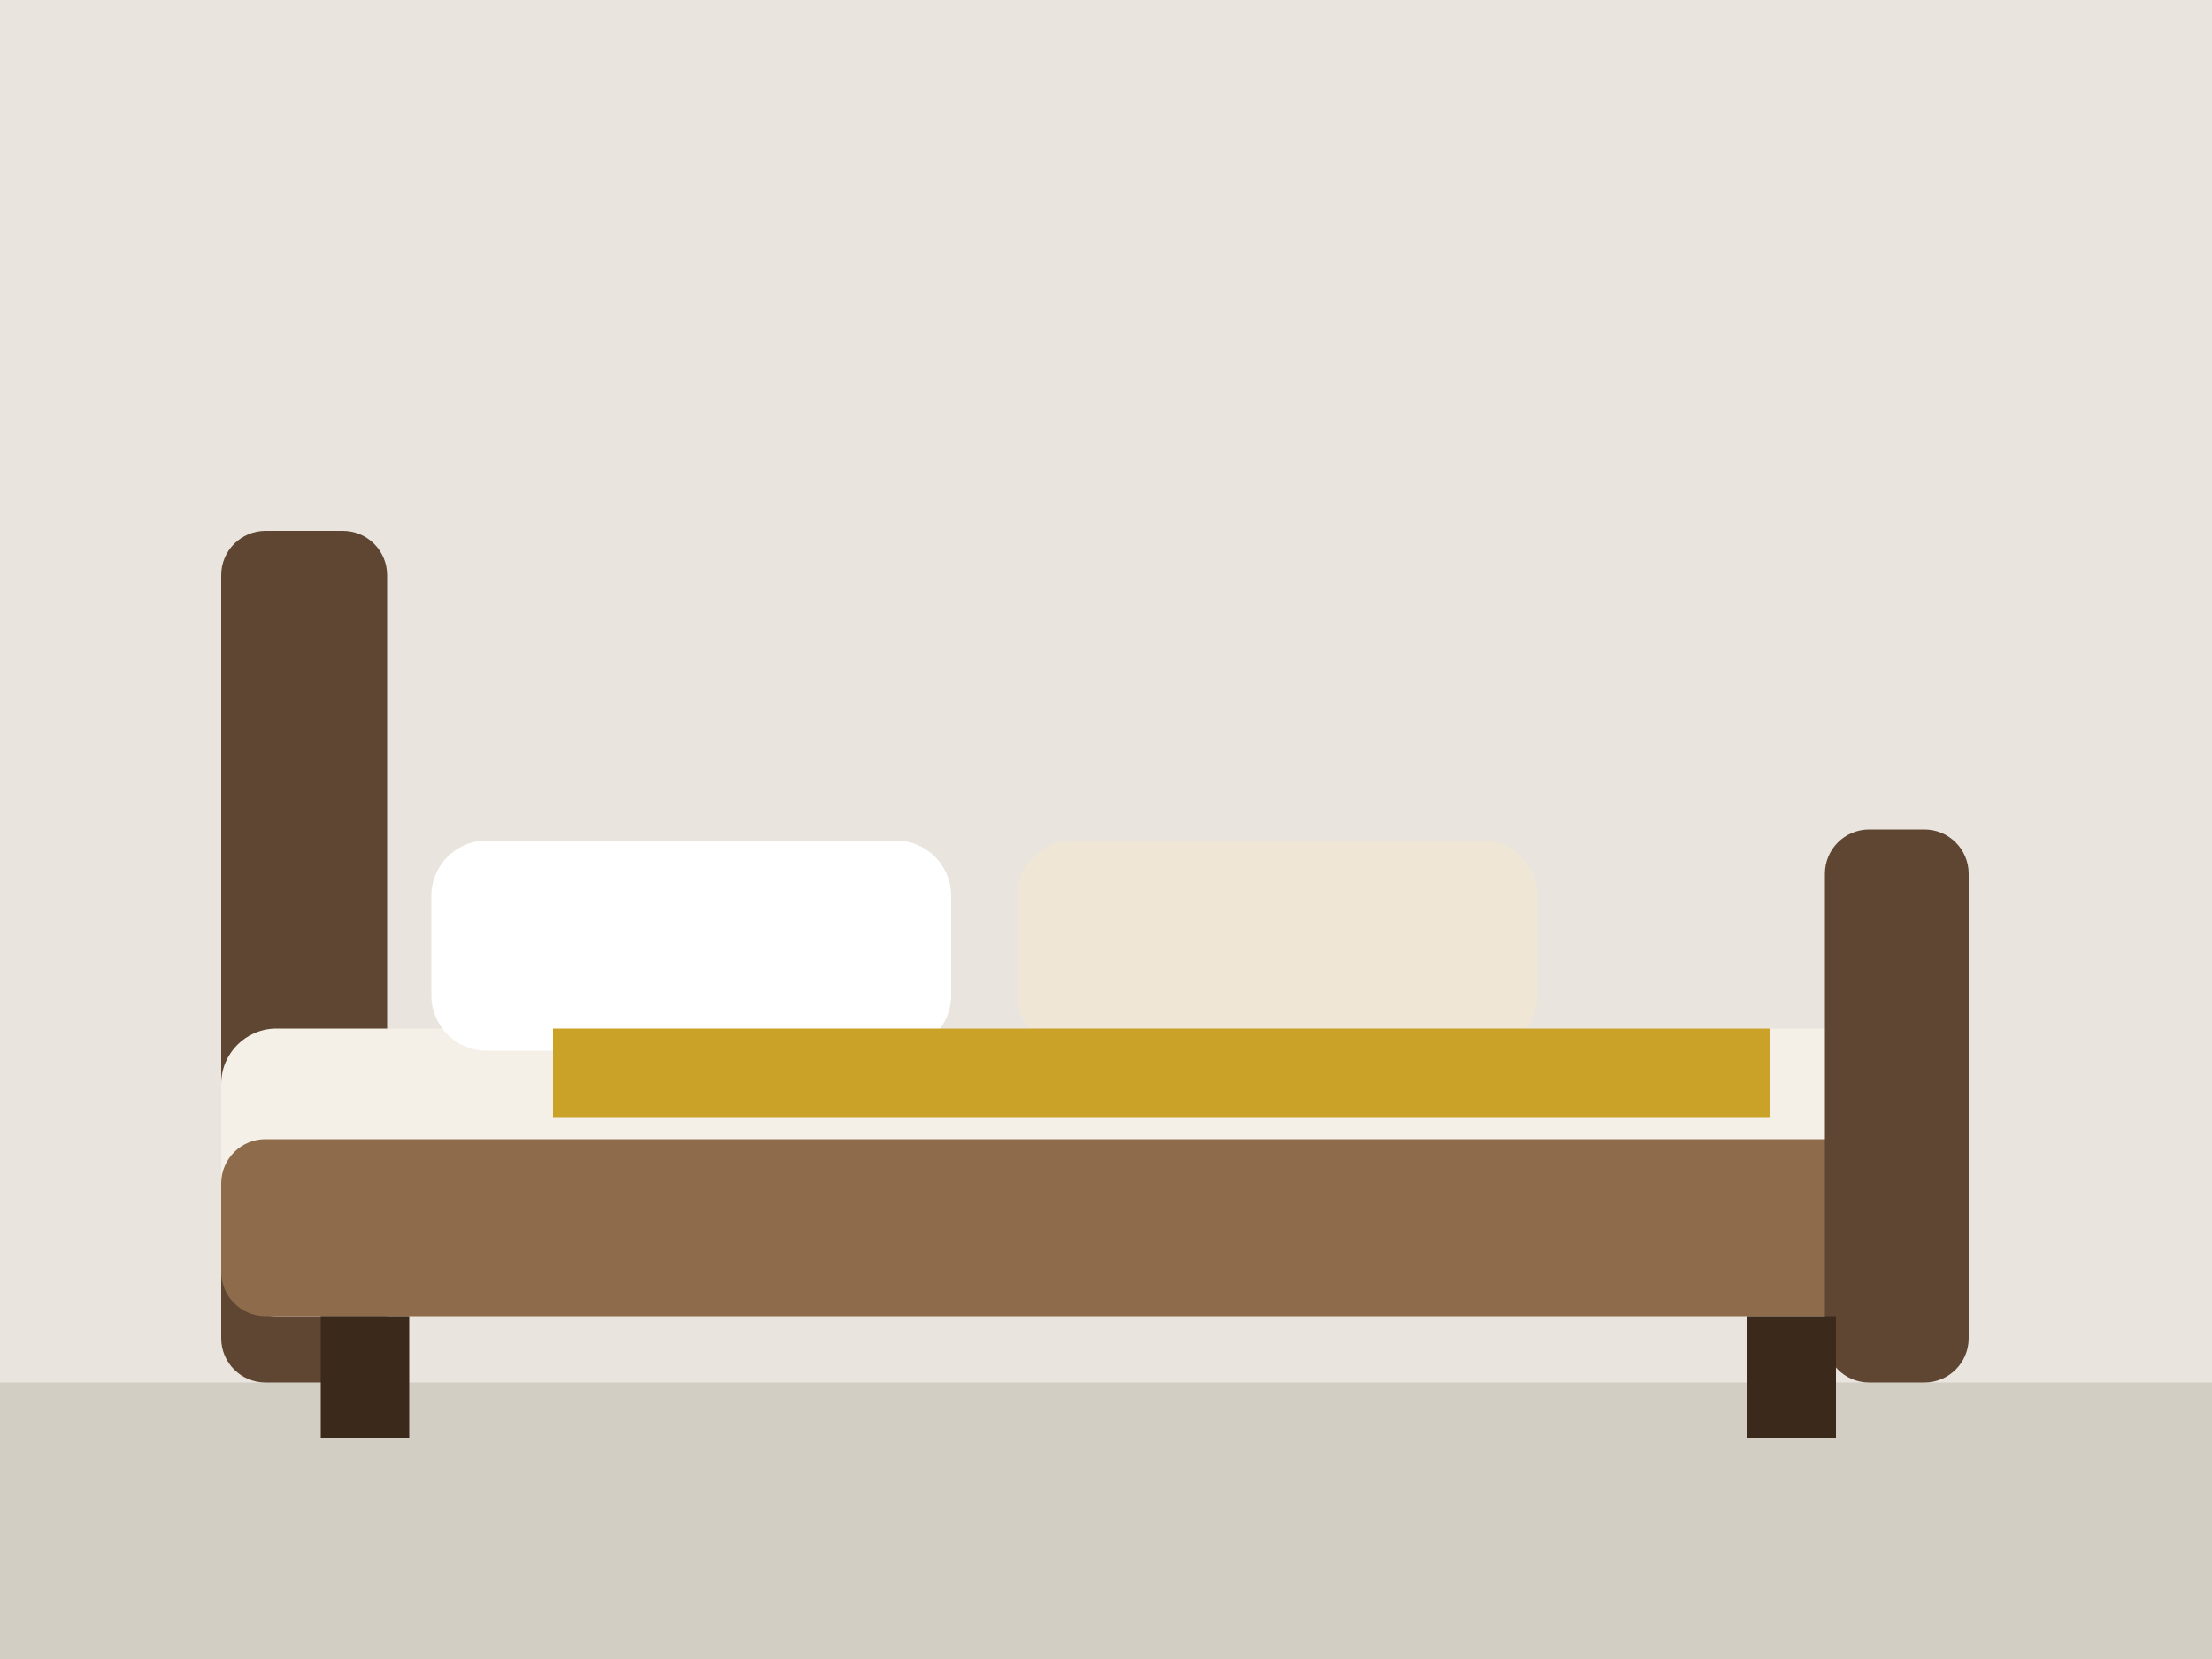
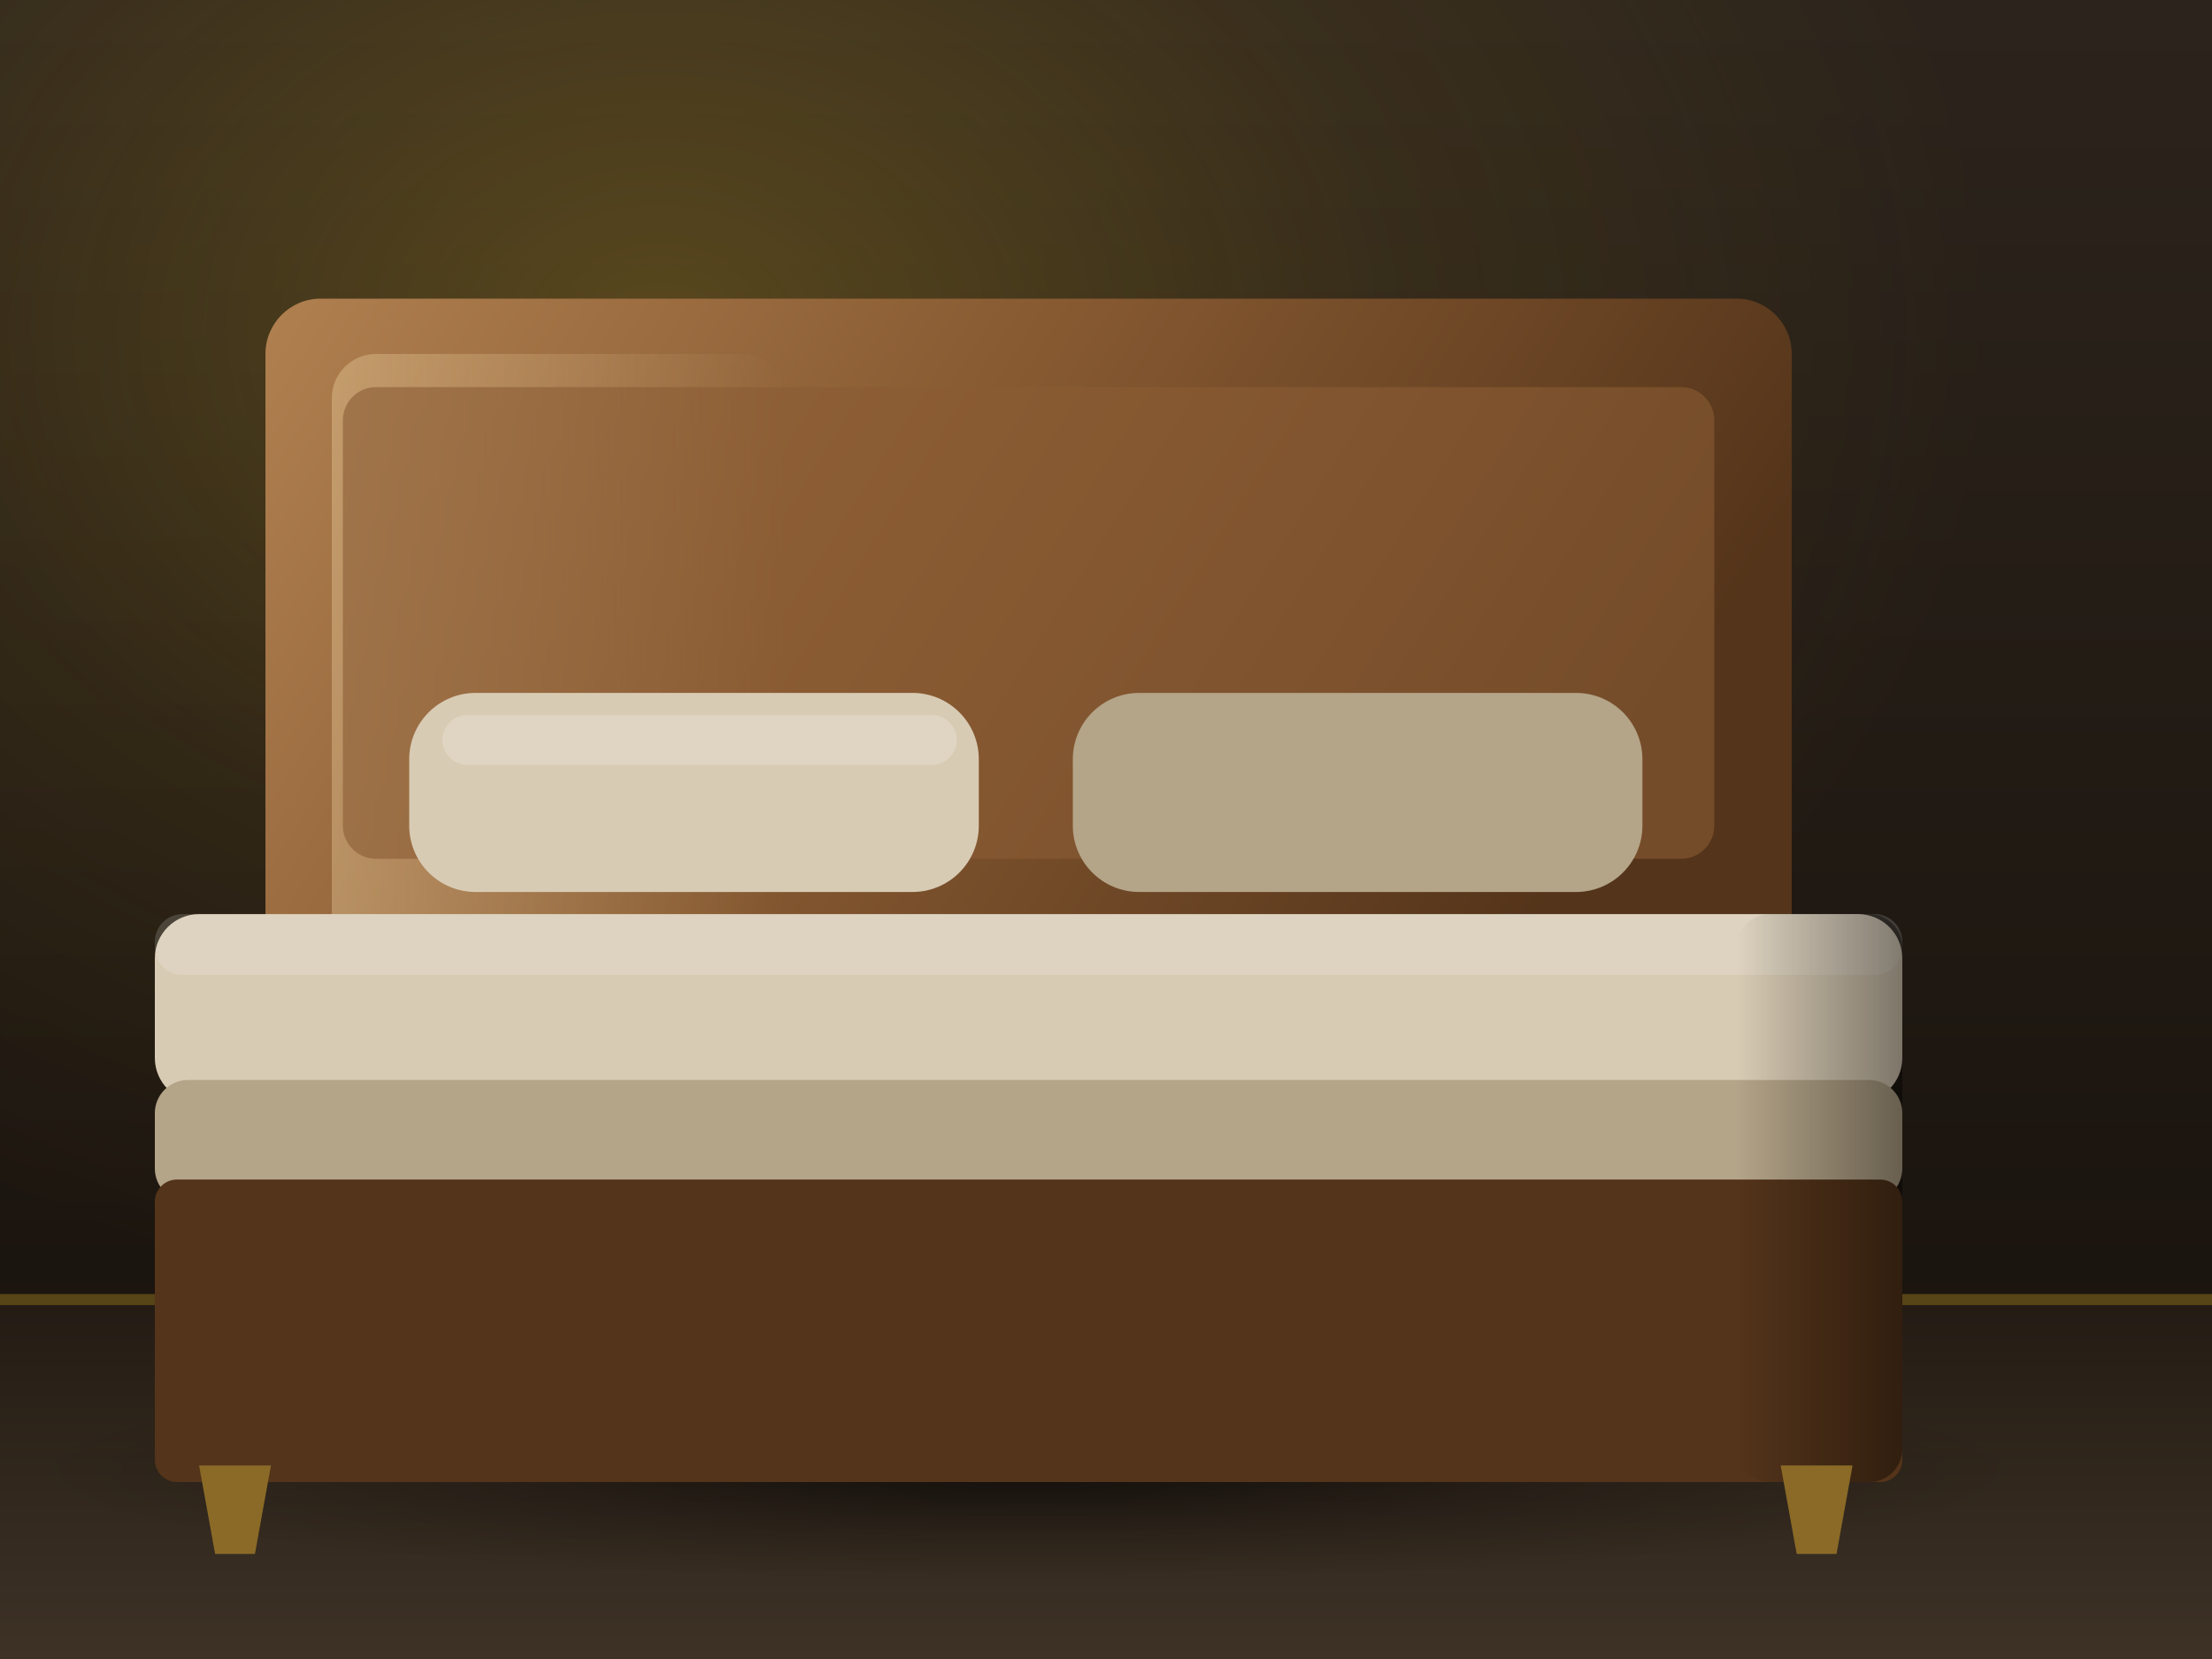
- <svg xmlns="http://www.w3.org/2000/svg" viewBox="0 0 400 300" role="img" aria-label="Beds and wardrobes">
-   <rect width="400" height="300" fill="#E9E5DE" />
-   <rect y="250" width="400" height="50" fill="#D3CEC3" />
-   <rect x="40" y="96" width="30" height="154" rx="8" fill="#5E4632" />
-   <rect x="40" y="186" width="304" height="52" rx="10" fill="#F4F0E8" />
-   <rect x="40" y="206" width="304" height="32" rx="8" fill="#8E6B4A" />
-   <rect x="330" y="150" width="26" height="100" rx="8" fill="#5E4632" />
-   <rect x="78" y="152" width="94" height="38" rx="10" fill="#FFFFFF" />
-   <rect x="184" y="152" width="94" height="38" rx="10" fill="#EFE6D6" />
-   <rect x="100" y="186" width="220" height="16" fill="#C9A227" />
-   <rect x="58" y="238" width="16" height="22" fill="#3B2A1C" />
-   <rect x="316" y="238" width="16" height="22" fill="#3B2A1C" />
+ <svg xmlns="http://www.w3.org/2000/svg" viewBox="0 0 400 300" role="img" aria-label="Beds, wardrobes and shelving">
+   <defs>
+     <linearGradient id="bg" x1="0" y1="0" x2="0" y2="1">
+       <stop offset="0" stop-color="#2C241C" />
+       <stop offset="1" stop-color="#16100B" />
+     </linearGradient>
+     <radialGradient id="gw" cx="0.3" cy="0.2" r="0.6">
+       <stop offset="0" stop-color="#C9A227" stop-opacity="0.3" />
+       <stop offset="0.55" stop-color="#C9A227" stop-opacity="0.09" />
+       <stop offset="1" stop-color="#C9A227" stop-opacity="0" />
+     </radialGradient>
+     <linearGradient id="fl" x1="0" y1="0" x2="0" y2="1">
+       <stop offset="0" stop-color="#241C14" />
+       <stop offset="1" stop-color="#3E3226" />
+     </linearGradient>
+     <linearGradient id="gl" x1="0" y1="0" x2="1" y2="0">
+       <stop offset="0" stop-color="#FFE9B8" stop-opacity="0.3" />
+       <stop offset="1" stop-color="#FFE9B8" stop-opacity="0" />
+     </linearGradient>
+     <linearGradient id="sd" x1="1" y1="0" x2="0" y2="0">
+       <stop offset="0" stop-color="#000000" stop-opacity="0.42" />
+       <stop offset="1" stop-color="#000000" stop-opacity="0" />
+     </linearGradient>
+     <radialGradient id="sh" cx="0.5" cy="0.5" r="0.5">
+       <stop offset="0" stop-color="#000" stop-opacity="0.6" />
+       <stop offset="0.55" stop-color="#000" stop-opacity="0.2" />
+       <stop offset="1" stop-color="#000" stop-opacity="0" />
+     </radialGradient>
+     <linearGradient id="g1" x1="0" y1="0" x2="1" y2="0.3">
+       <stop offset="0" stop-color="#B08050" />
+       <stop offset="0.45" stop-color="#8A5C33" />
+       <stop offset="1" stop-color="#54341A" />
+     </linearGradient>
+   </defs>
+   <rect width="400" height="300" fill="url(#bg)" />
+   <rect x="0" y="0" width="400" height="300" fill="url(#gw)" />
+   <rect x="0" y="236" width="400" height="64" fill="url(#fl)" />
+   <rect x="0" y="234" width="400" height="2" fill="#C9A227" opacity="0.34" />
+   <ellipse cx="186" cy="266" rx="182" ry="20" fill="url(#sh)" />
+   <rect x="48" y="54" width="276" height="131.3" rx="10" fill="url(#g1)" />
+   <rect x="60" y="64" width="82.2" height="111.3" rx="8" fill="url(#gl)" />
+   <rect x="62" y="70" width="248" height="85.3" rx="6" fill="#8A5C33" opacity="0.6" />
+   <rect x="74" y="125.3" width="103" height="36" rx="12" fill="#D8CBB4" />
+   <rect x="194" y="125.3" width="103" height="36" rx="12" fill="#B4A488" />
+   <rect x="80" y="129.3" width="93" height="9" rx="4.5" fill="#FFF" opacity="0.2" />
+   <rect x="28" y="165.3" width="316" height="34" rx="8" fill="#D8CBB4" />
+   <rect x="28" y="165.3" width="316" height="11" rx="5" fill="#FFF" opacity="0.16" />
+   <rect x="28" y="195.3" width="316" height="22" rx="6" fill="#B4A488" />
+   <rect x="28" y="213.3" width="316" height="54.7" rx="4" fill="#54341A" />
+   <rect x="314" y="165.3" width="30" height="102.7" rx="6" fill="url(#sd)" />
+   <path d="M36 265 H49 L46.1 281 H38.9 Z" fill="#8A6A26" />
+   <path d="M322 265 H335 L332.1 281 H324.9 Z" fill="#8A6A26" />
</svg>
